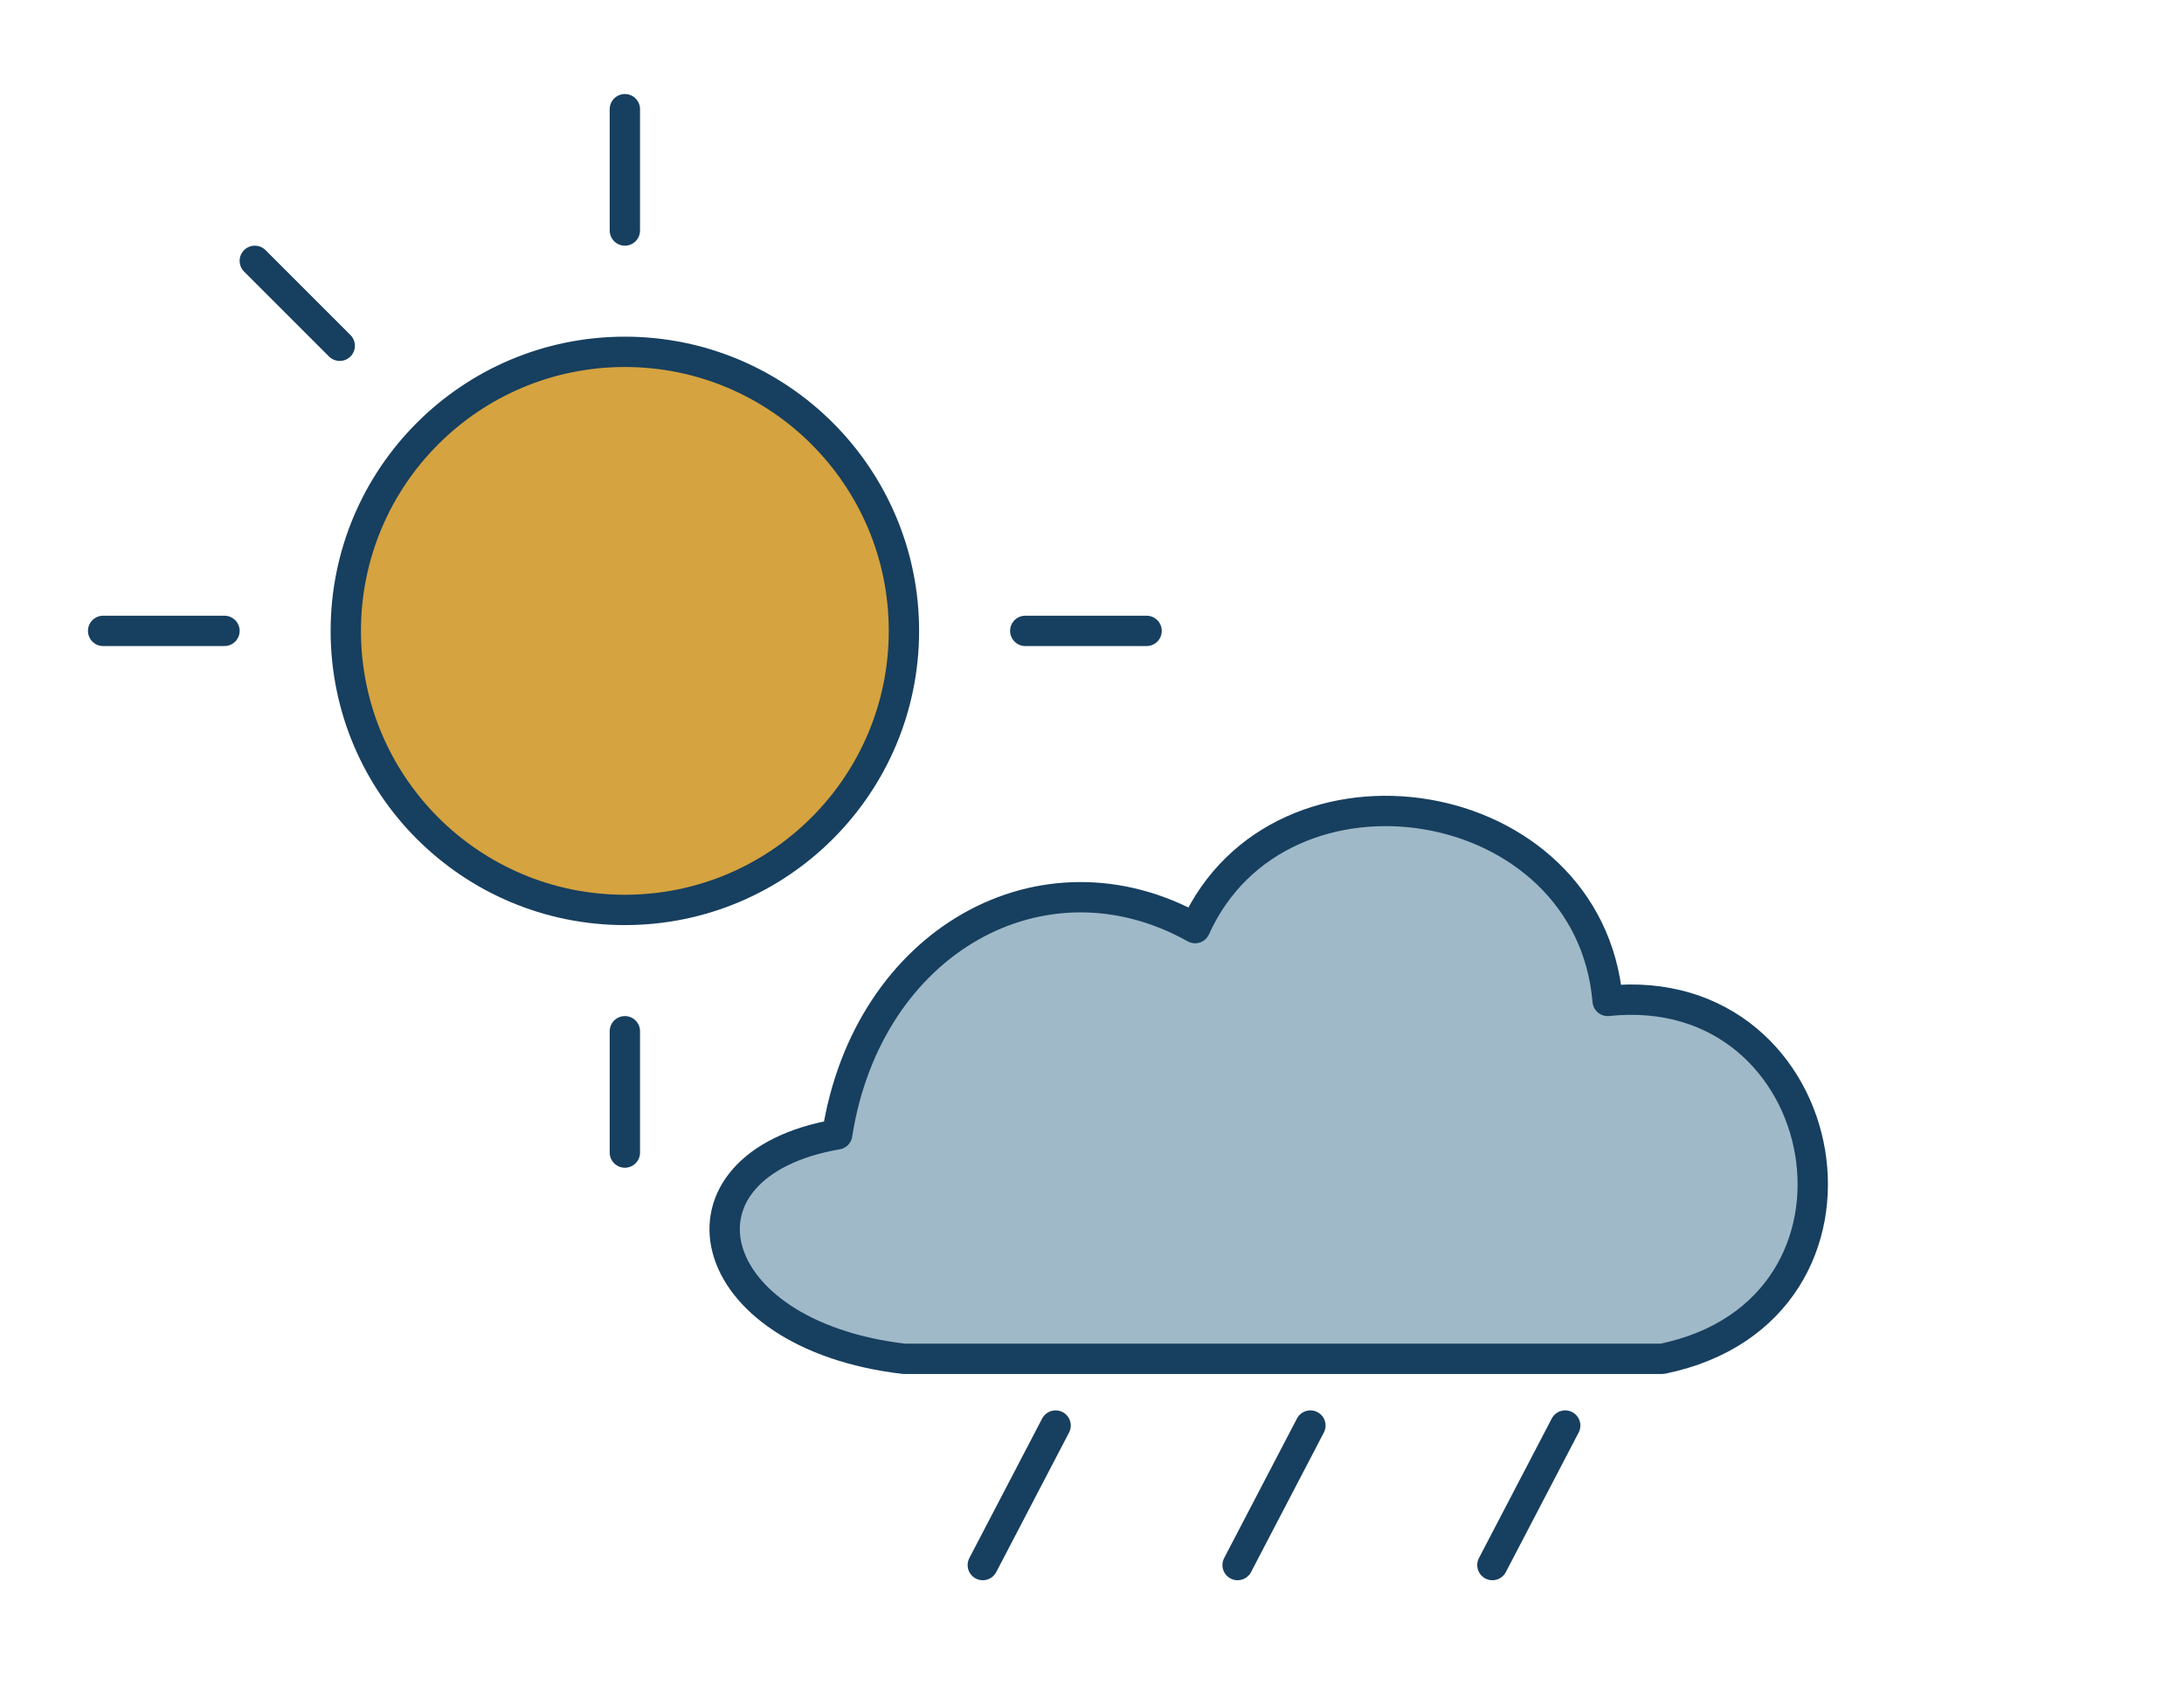
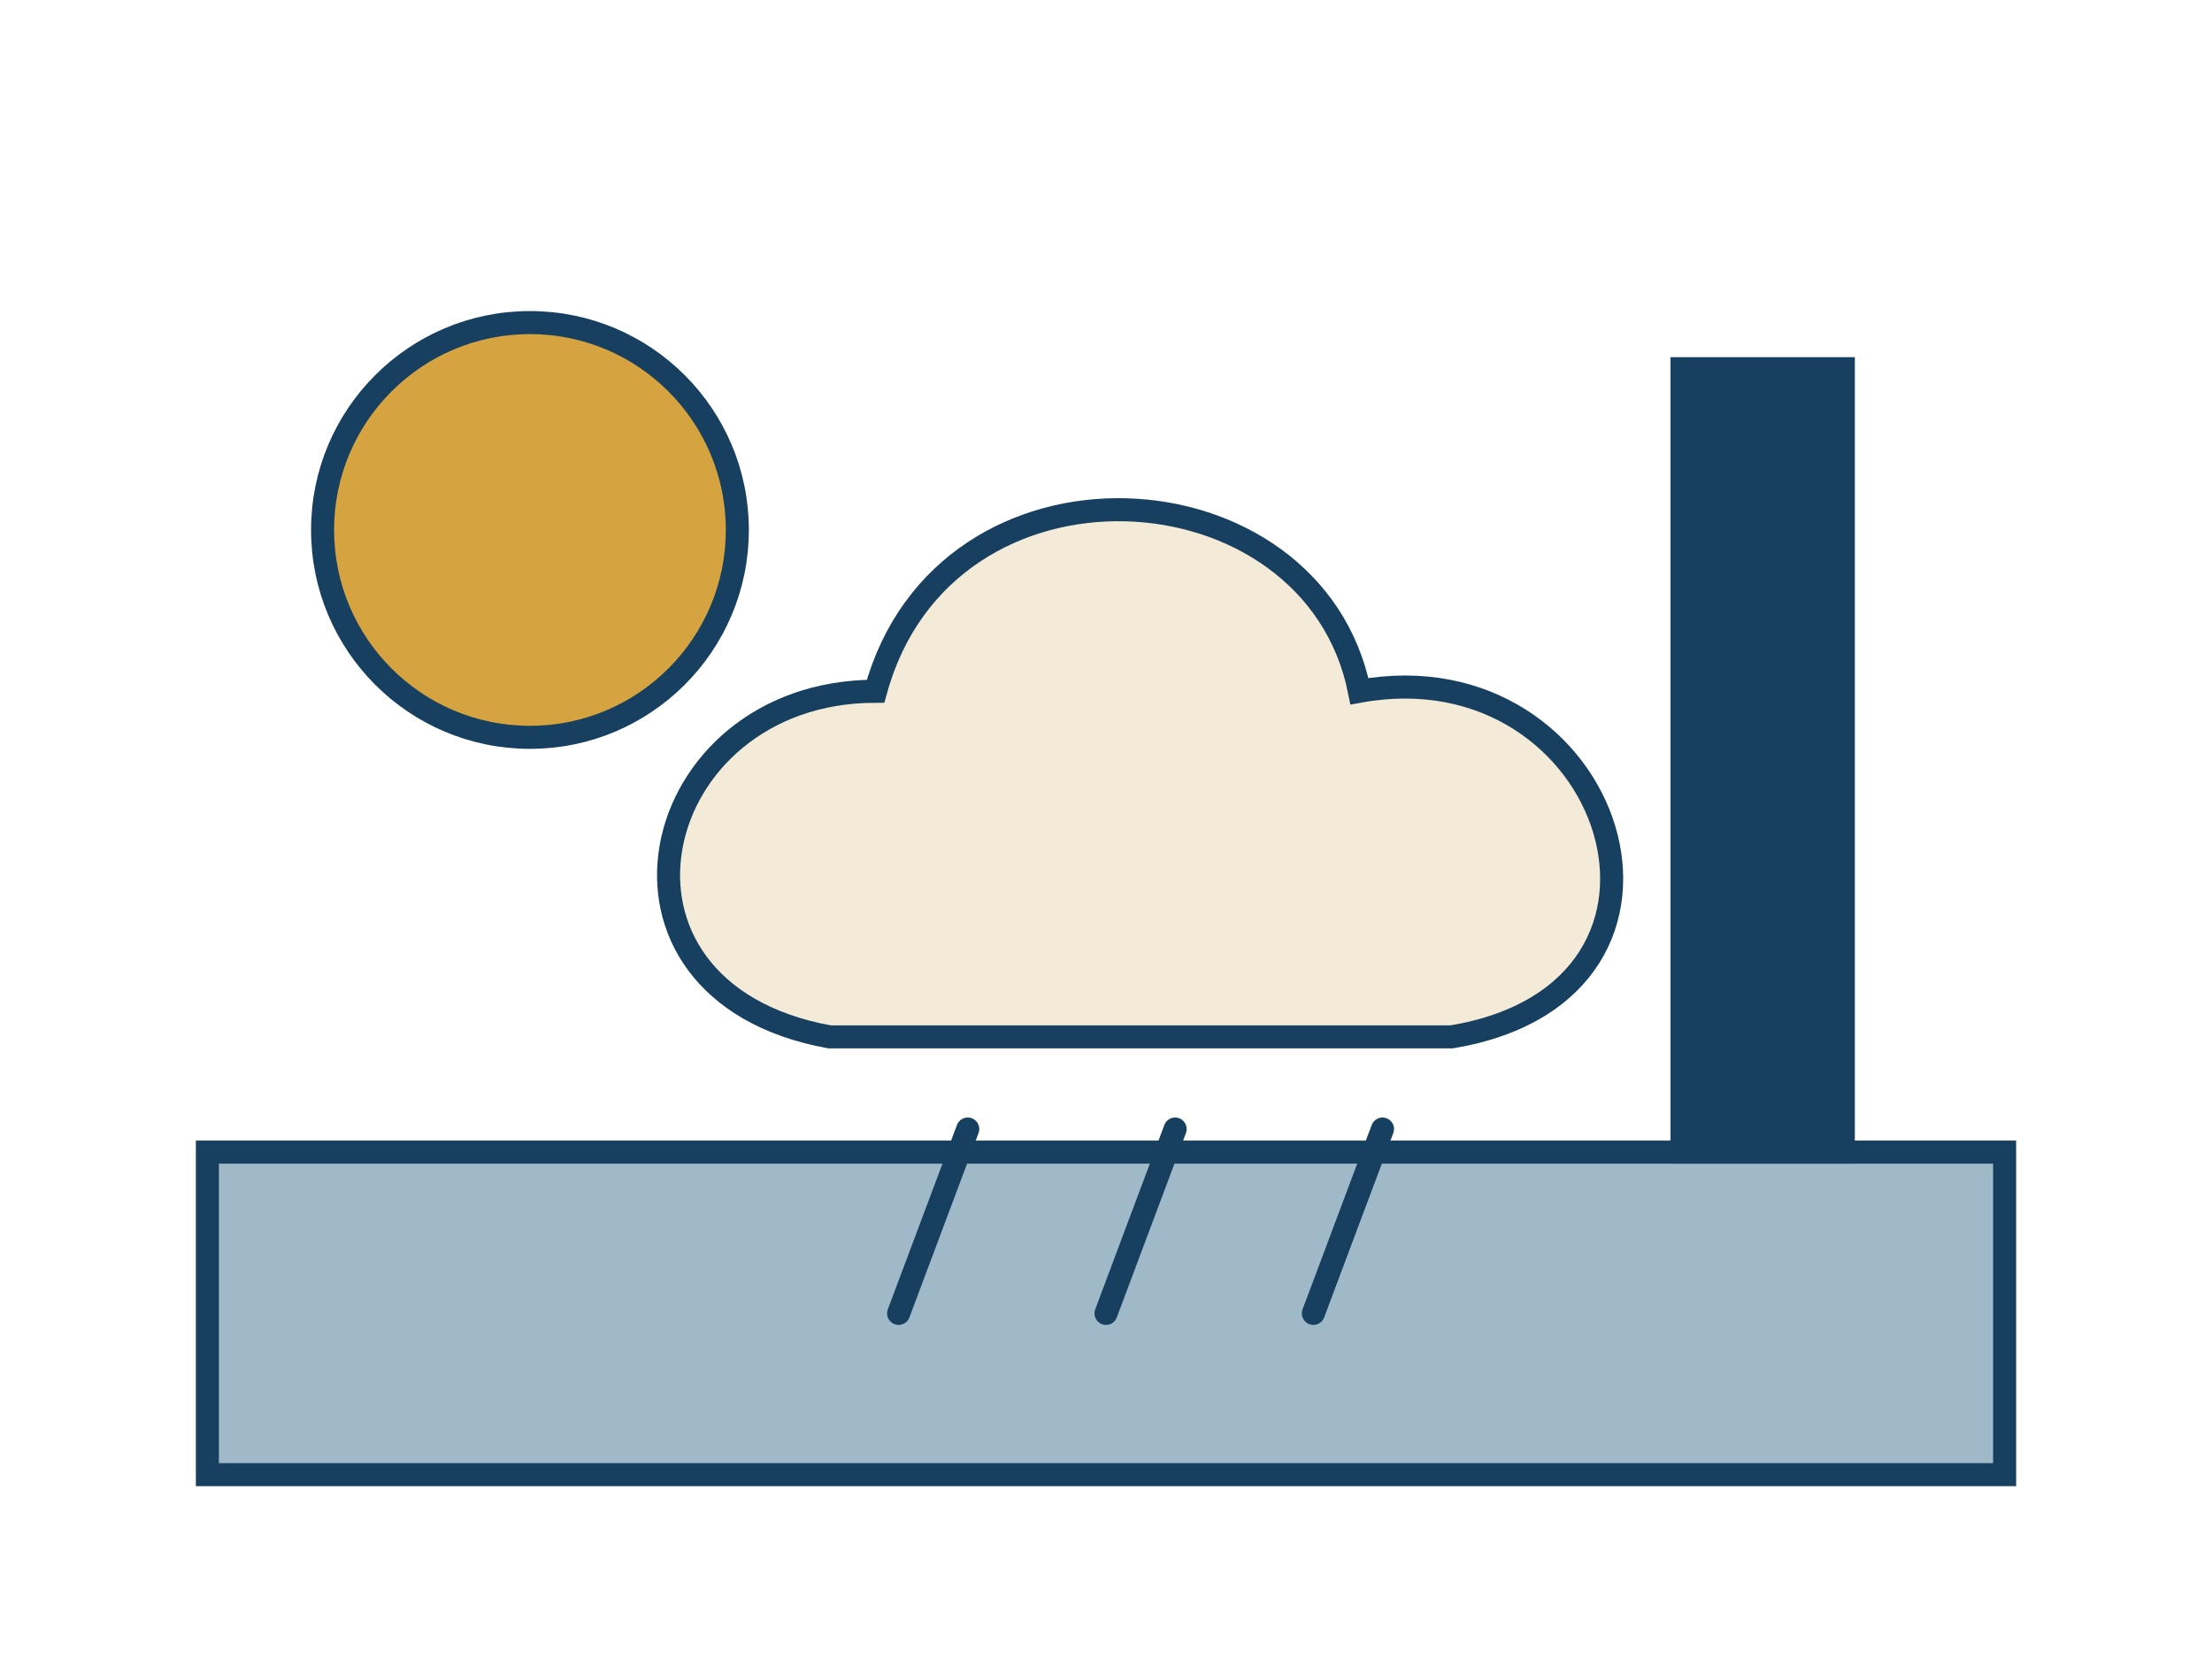
- <svg xmlns="http://www.w3.org/2000/svg" width="360" height="280" viewBox="0 0 360 280">
-   <g stroke="#173f5f" stroke-width="5" stroke-linecap="round" stroke-linejoin="round">
-     <circle cx="103" cy="104" r="46" fill="#d5a33f" />
-     <path d="M103 38v-20M103 190v-20M37 104H17M189 104h-20M56 57L42 43M164 164l14 14" fill="none" />
-     <path d="M138 187c5-32 34-48 59-34 14-31 65-23 68 12 38-4 48 51 9 59H149c-34-4-40-32-11-37z" fill="#9fb9c8" />
-     <path d="M174 235l-12 23M216 235l-12 23M258 235l-12 23" stroke="#173f5f" />
+ <svg xmlns="http://www.w3.org/2000/svg" viewBox="0 0 480 360">
+   <g stroke="#173f5f" stroke-width="5" stroke-linecap="round">
+     <path fill="#9fb9c8" d="M45 250h390v70H45z" />
+     <circle cx="115" cy="115" r="45" fill="#d5a33f" />
+     <path fill="#f3ead7" d="M190 150c15-55 95-50 105 0 55-10 80 65 20 75H180c-55-10-40-75 10-75z" />
+     <path d="M210 245l-15 40M255 245l-15 40M300 245l-15 40" fill="none" />
+     <path fill="#173f5f" d="M365 80h35v170h-35z" />
  </g>
</svg>
